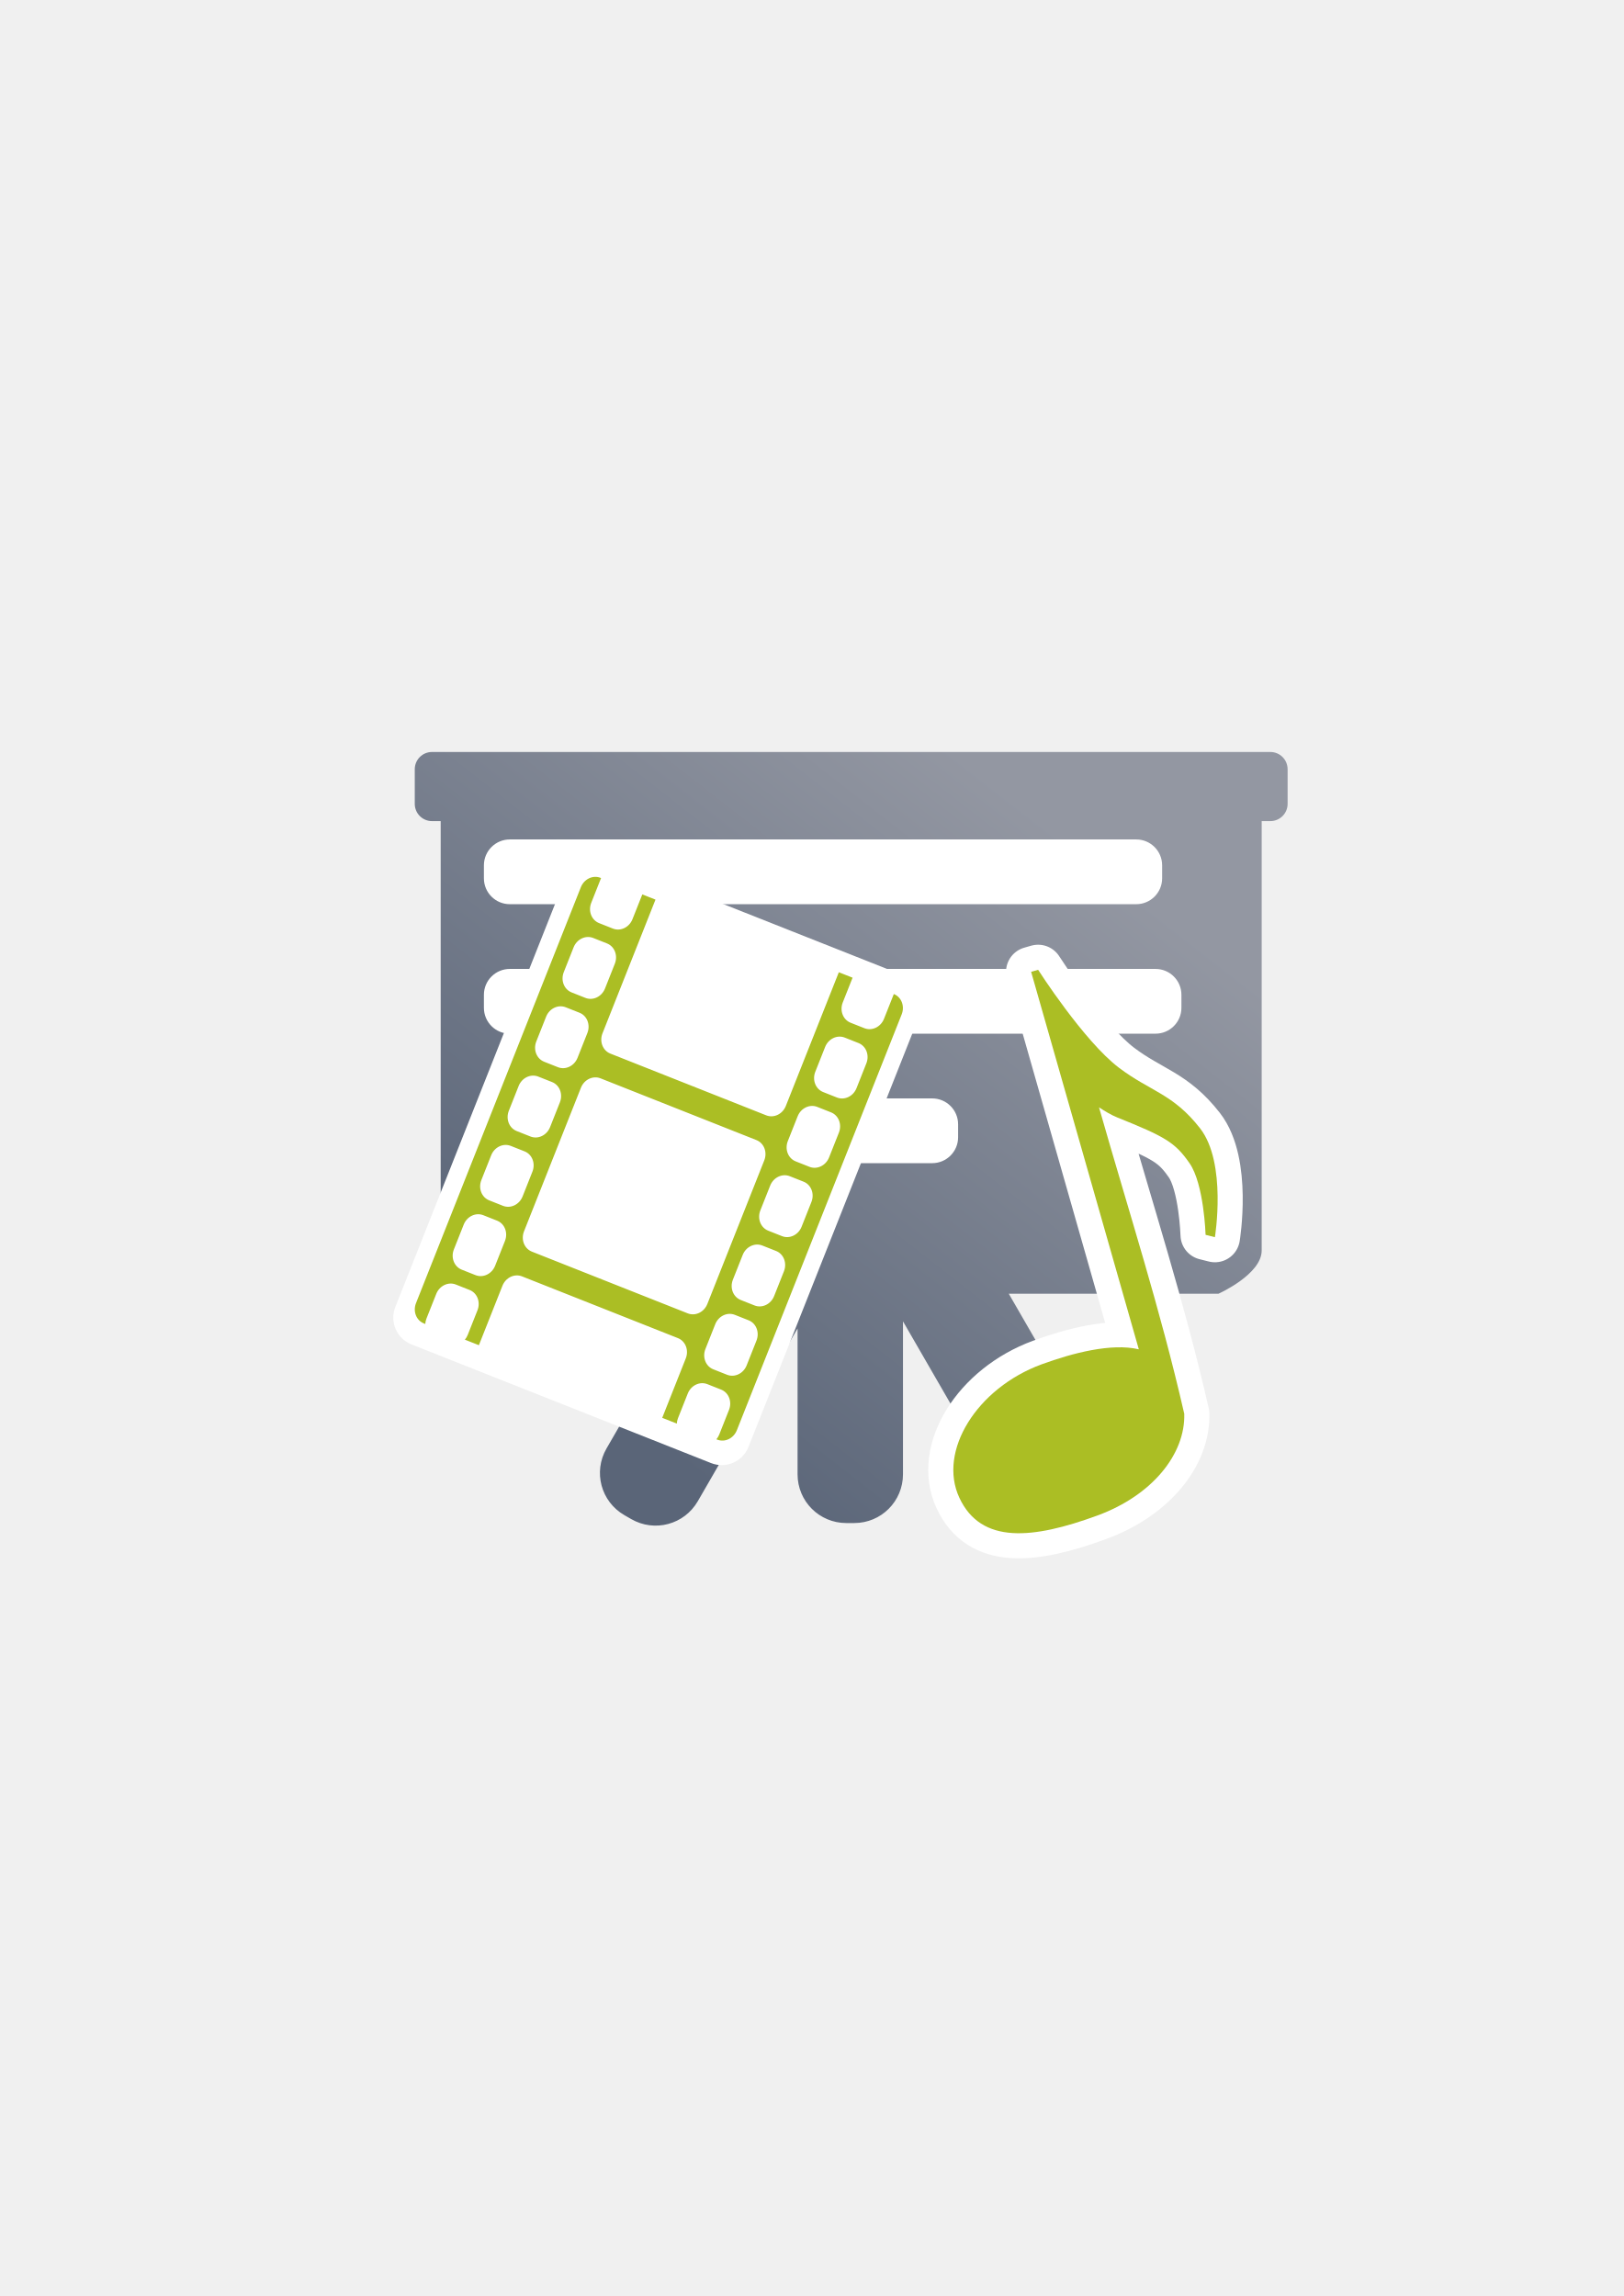
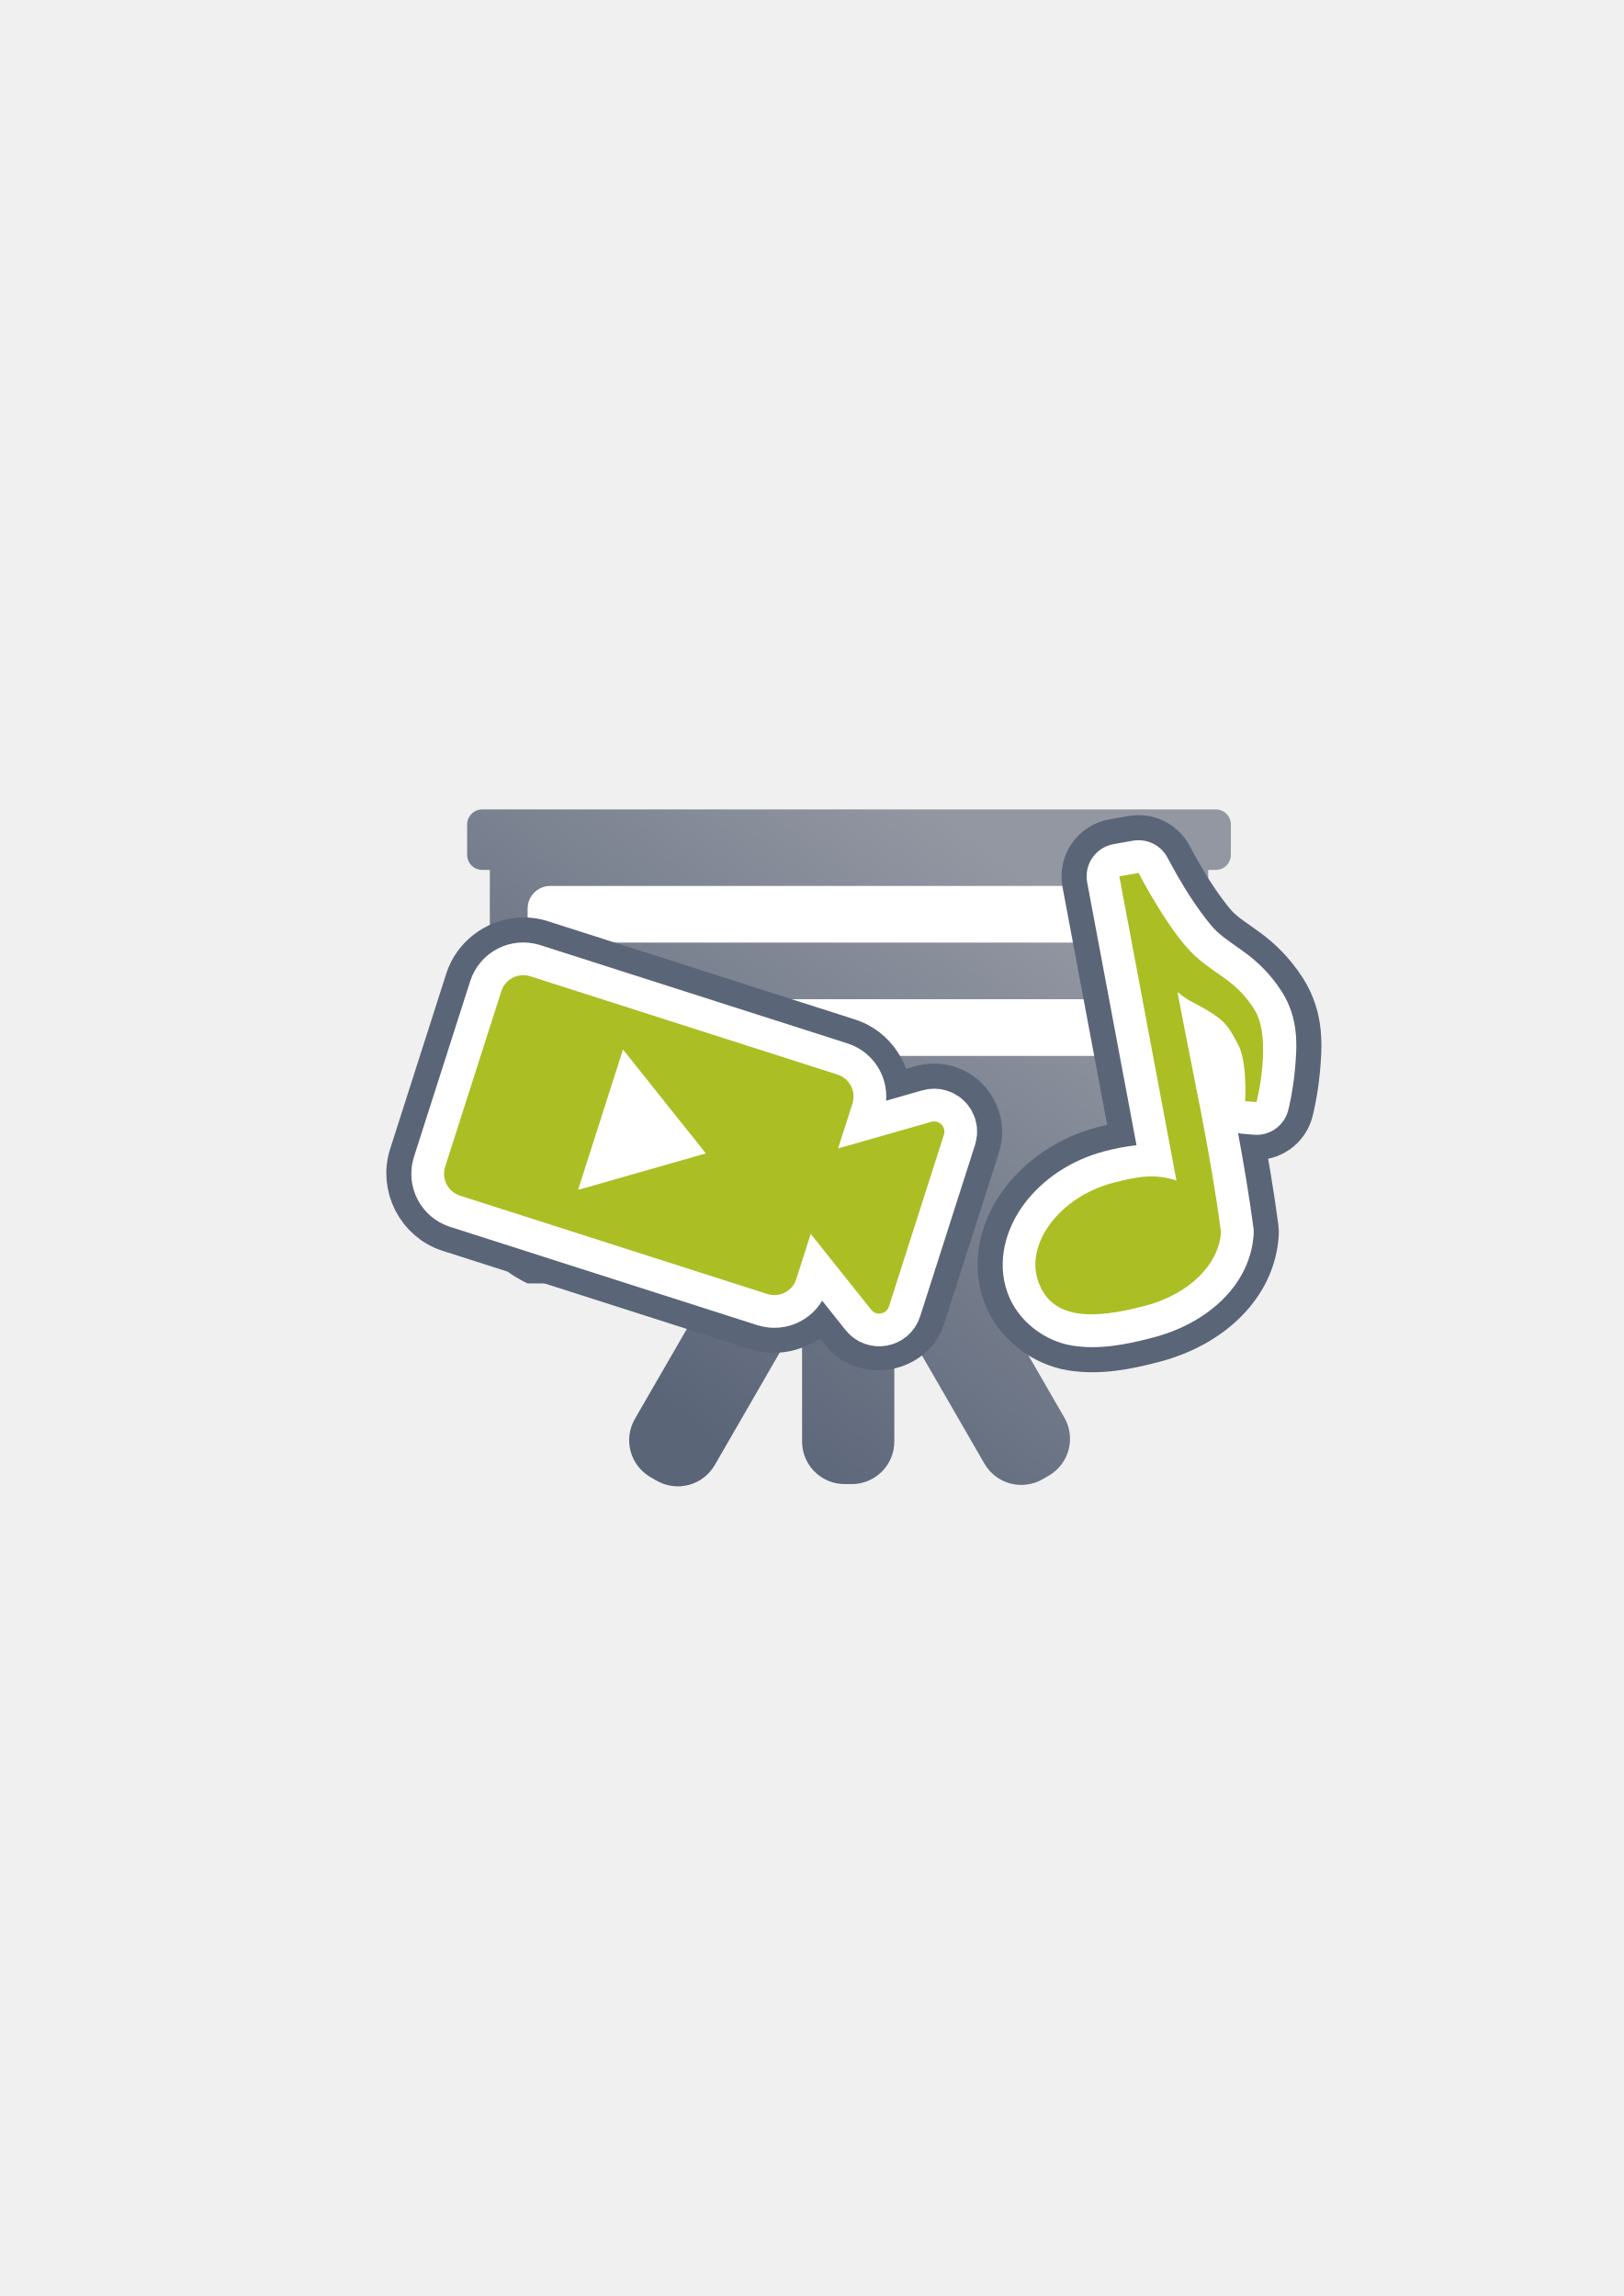
<svg xmlns="http://www.w3.org/2000/svg" xmlns:xlink="http://www.w3.org/1999/xlink" width="210mm" height="297mm" viewBox="0 0 744.094 1052.362" id="svg2" version="1.1">
  <defs id="defs4">
    <linearGradient id="linearGradient2224">
      <stop id="stop2226" offset="0" style="stop-color:#7c7c7c;stop-opacity:1;" />
      <stop id="stop2228" offset="1" style="stop-color:#b8b8b8;stop-opacity:1;" />
    </linearGradient>
    <linearGradient id="linearGradient15218">
      <stop id="stop15220" offset="0" style="stop-color:#eeeeef;stop-opacity:1;" />
      <stop id="stop2736" offset="0.599" style="stop-color:#d3d7cf;stop-opacity:1;" />
      <stop id="stop2738" offset="0.828" style="stop-color:#ffffff;stop-opacity:1;" />
      <stop id="stop15222" offset="1" style="stop-color:#d3d7cf;stop-opacity:1;" />
    </linearGradient>
    <pattern y="0" x="0" height="6" width="6" patternUnits="userSpaceOnUse" id="EMFhbasepattern" />
    <pattern y="0" x="0" height="6" width="6" patternUnits="userSpaceOnUse" id="EMFhbasepattern-5" />
    <linearGradient xlink:href="#linearGradient4181" id="linearGradient4187" x1="315.37" y1="650.726" x2="520.431" y2="387.682" gradientUnits="userSpaceOnUse" gradientTransform="matrix(1.002562,0,0,1.002562,-0.48687,21.26774)" />
    <linearGradient id="linearGradient4181">
      <stop style="stop-color:#5a6578;stop-opacity:1;" offset="0" id="stop4183" />
      <stop style="stop-color:#9397a2;stop-opacity:1" offset="1" id="stop4185" />
    </linearGradient>
  </defs>
  <g id="layer1">
    <rect style="opacity:1;fill:none;fill-opacity:1;stroke:none;stroke-width:23;stroke-linecap:butt;stroke-linejoin:round;stroke-miterlimit:4;stroke-dasharray:none;stroke-opacity:1" id="rect4160" width="400" height="400" x="190" y="322.362" />
-     <path style="opacity:1;fill:url(#linearGradient4187);fill-opacity:1;stroke:none;stroke-width:16;stroke-linecap:round;stroke-linejoin:round;stroke-miterlimit:4;stroke-dasharray:none;stroke-opacity:1" d="m 197.996,344.668 c -4.388,0 -7.922,3.534 -7.922,7.922 l 0,15.84 c 0,4.388 3.534,7.922 7.922,7.922 l 3.959,0 0,196.812 c 0,10.97 19.803,19.803 19.803,19.803 l 97.147,0 -40.961,70.943 c -6.194,10.729 -2.544,24.354 8.185,30.548 l 3.11,1.793 c 10.729,6.194 24.354,2.544 30.548,-8.185 l 45.712,-79.181 0,66.84 c 0,12.389 9.971,22.359 22.359,22.359 l 3.59,0 c 12.389,0 22.364,-9.971 22.364,-22.359 l 0,-70.09 47.164,81.688 c 6.194,10.729 19.82,14.379 30.548,8.185 l 3.106,-1.793 c 10.729,-6.194 14.379,-19.82 8.185,-30.548 l -40.53,-70.2 96.105,0 c 0,0 19.803,-8.833 19.803,-19.803 l 0,-196.812 3.959,0 c 4.388,0 7.922,-3.534 7.922,-7.922 l 0,-15.84 c 0,-4.388 -3.534,-7.922 -7.922,-7.922 l -384.156,0 z" id="rect4169" />
-     <rect style="opacity:1;fill:#ffffff;fill-opacity:1;stroke:none;stroke-width:16;stroke-linecap:round;stroke-linejoin:round;stroke-miterlimit:4;stroke-dasharray:none;stroke-opacity:1" id="rect4174" width="310.814" height="29.675" x="221.758" y="384.757" ry="11.87" />
-     <rect style="opacity:1;fill:#ffffff;fill-opacity:1;stroke:none;stroke-width:16;stroke-linecap:round;stroke-linejoin:round;stroke-miterlimit:4;stroke-dasharray:none;stroke-opacity:1" id="rect4176" width="319.652" height="29.675" x="221.758" y="444.106" ry="11.87" />
-     <rect style="opacity:1;fill:#ffffff;fill-opacity:1;stroke:none;stroke-width:16;stroke-linecap:round;stroke-linejoin:round;stroke-miterlimit:4;stroke-dasharray:none;stroke-opacity:1" id="rect4178" width="217.313" height="29.675" x="221.758" y="503.455" ry="11.87" />
-     <g id="g4182" transform="matrix(0.9616559,-0.2742588,0.2742588,0.9616559,-170.0853,135.7369)">
-       <path style="color:#000000;clip-rule:nonzero;display:inline;overflow:visible;visibility:visible;opacity:1;isolation:auto;mix-blend-mode:normal;color-interpolation:sRGB;color-interpolation-filters:linearRGB;solid-color:#000000;solid-opacity:1;fill:#abbe24;fill-opacity:1;fill-rule:nonzero;stroke:#ffffff;stroke-width:23;stroke-linecap:butt;stroke-linejoin:round;stroke-miterlimit:4;stroke-dasharray:none;stroke-dashoffset:0;stroke-opacity:1;color-rendering:auto;image-rendering:auto;shape-rendering:auto;text-rendering:auto;enable-background:accumulate" d="m 533.046,474.057 0,28.624 0,151.304 c -11.203,-6.279 -29.655,-6.701 -44.706,-5.598 -31.532,2.334 -56.772,25.189 -53.033,48.494 3.739,23.305 27.137,27.481 58.668,25.147 26.731,-1.993 46.47,-16.084 50.994,-33.909 2.624,-49.845 0.954,-95.197 0.954,-145.783 2.072,2.351 4.201,4.746 6.718,6.699 18.789,14.581 22.399,18.296 26.159,29.329 3.76,11.033 -1.936,33.552 -1.936,33.552 l 3.811,2.205 c 0,0 14.693,-31.166 7.15,-49.841 -7.543,-18.676 -17.247,-22.445 -28.101,-36.857 -12.188,-16.182 -23.343,-53.366 -23.343,-53.366 z" id="path4180" />
-       <path id="path4149" d="m 533.046,474.057 0,28.624 0,151.304 c -11.203,-6.279 -29.655,-6.701 -44.706,-5.598 -31.532,2.334 -56.772,25.189 -53.033,48.494 3.739,23.305 27.137,27.481 58.668,25.147 26.731,-1.993 46.47,-16.084 50.994,-33.909 2.624,-49.845 0.954,-95.197 0.954,-145.783 2.072,2.351 4.201,4.746 6.718,6.699 18.789,14.581 22.399,18.296 26.159,29.329 3.76,11.033 -1.936,33.552 -1.936,33.552 l 3.811,2.205 c 0,0 14.693,-31.166 7.15,-49.841 -7.543,-18.676 -17.247,-22.445 -28.101,-36.857 -12.188,-16.182 -23.343,-53.366 -23.343,-53.366 z" style="color:#000000;clip-rule:nonzero;display:inline;overflow:visible;visibility:visible;opacity:1;isolation:auto;mix-blend-mode:normal;color-interpolation:sRGB;color-interpolation-filters:linearRGB;solid-color:#000000;solid-opacity:1;fill:#abbe24;fill-opacity:1;fill-rule:nonzero;stroke:none;stroke-width:23;stroke-linecap:butt;stroke-linejoin:round;stroke-miterlimit:4;stroke-dasharray:none;stroke-dashoffset:0;stroke-opacity:1;color-rendering:auto;image-rendering:auto;shape-rendering:auto;text-rendering:auto;enable-background:accumulate" />
+     <path style="color:#000000;font-style:normal;font-variant:normal;font-weight:normal;font-stretch:normal;font-size:medium;line-height:normal;font-family:sans-serif;text-indent:0;text-align:start;text-decoration:none;text-decoration-line:none;text-decoration-style:solid;text-decoration-color:#000000;letter-spacing:normal;word-spacing:normal;text-transform:none;direction:ltr;block-progression:tb;writing-mode:lr-tb;baseline-shift:baseline;text-anchor:start;white-space:normal;clip-rule:nonzero;display:inline;overflow:visible;visibility:visible;opacity:1;isolation:auto;mix-blend-mode:normal;color-interpolation:sRGB;color-interpolation-filters:linearRGB;solid-color:#000000;solid-opacity:1;fill:#ffffff;fill-opacity:1;fill-rule:nonzero;stroke:#5a6578;stroke-width:0;stroke-linecap:butt;stroke-linejoin:round;stroke-miterlimit:4;stroke-dasharray:none;stroke-dashoffset:60.958;stroke-opacity:1;color-rendering:auto;image-rendering:auto;shape-rendering:auto;text-rendering:auto;enable-background:accumulate" d="m 237.584,432.129 c -9.906,0.957 -18.946,7.687 -22.123,17.615 l -25.744,80.453 c -4.236,13.237 3.315,27.895 16.553,32.131 l 140.793,45.055 c 11.339,3.629 23.672,-1.432 29.652,-11.268 l 10.801,13.547 c 9.283,11.645 29.613,7.91 34.152,-6.273 l 25.184,-78.699 a 15.002,15.002 0 0 0 0,-0.002 c 3.322,-10.387 -2.827,-21.902 -13.307,-24.92 -3.544,-1.021 -7.309,-1.027 -10.859,-0.012 l -16.697,4.771 c 0.788,-11.443 -6.297,-22.664 -17.602,-26.281 L 247.594,433.191 c -3.309,-1.059 -6.708,-1.382 -10.01,-1.062 z m 5.098,30.988 132.33,42.348 -5.232,16.354 a 15.002,15.002 0 0 0 18.406,18.994 l 24.223,-6.92 -13.443,42.006 -15.703,-19.697 a 15.002,15.002 0 0 0 -26.016,4.779 l -5.271,16.475 -132.332,-42.346 23.039,-71.992 z m 175.598,52.43 -0.002,0.008 c 6.1e-4,-0.002 -6.1e-4,-0.004 0,-0.006 l 0.002,-0.002 z" id="path4224" />
+     <g id="g4188" transform="matrix(0.875,0,0,0.875,47.75928,69.40849)">
+       <path id="rect4169" d="m 197.996,344.668 c -4.388,0 -7.922,3.534 -7.922,7.922 l 0,15.84 c 0,4.388 3.534,7.922 7.922,7.922 l 3.959,0 0,196.812 c 0,10.97 19.803,19.803 19.803,19.803 l 97.147,0 -40.961,70.943 c -6.194,10.729 -2.544,24.354 8.185,30.548 l 3.11,1.793 c 10.729,6.194 24.354,2.544 30.548,-8.185 l 45.712,-79.181 0,66.84 c 0,12.389 9.971,22.359 22.359,22.359 l 3.59,0 c 12.389,0 22.364,-9.971 22.364,-22.359 l 0,-70.09 47.164,81.688 c 6.194,10.729 19.82,14.379 30.548,8.185 l 3.106,-1.793 c 10.729,-6.194 14.379,-19.82 8.185,-30.548 l -40.53,-70.2 96.105,0 c 0,0 19.803,-8.833 19.803,-19.803 l 0,-196.812 3.959,0 c 4.388,0 7.922,-3.534 7.922,-7.922 l 0,-15.84 c 0,-4.388 -3.534,-7.922 -7.922,-7.922 l -384.156,0 z" style="opacity:1;fill:url(#linearGradient4187);fill-opacity:1;stroke:none;stroke-width:16;stroke-linecap:round;stroke-linejoin:round;stroke-miterlimit:4;stroke-dasharray:none;stroke-opacity:1" />
+       <rect ry="11.87" y="384.757" x="221.758" height="29.675" width="310.814" id="rect4174" style="opacity:1;fill:#ffffff;fill-opacity:1;stroke:none;stroke-width:16;stroke-linecap:round;stroke-linejoin:round;stroke-miterlimit:4;stroke-dasharray:none;stroke-opacity:1" />
+       <rect ry="11.87" y="444.106" x="221.758" height="29.675" width="319.652" id="rect4176" style="opacity:1;fill:#ffffff;fill-opacity:1;stroke:none;stroke-width:16;stroke-linecap:round;stroke-linejoin:round;stroke-miterlimit:4;stroke-dasharray:none;stroke-opacity:1" />
+       <rect ry="11.87" y="503.455" x="221.758" height="29.675" width="217.313" id="rect4178" style="opacity:1;fill:#ffffff;fill-opacity:1;stroke:none;stroke-width:16;stroke-linecap:round;stroke-linejoin:round;stroke-miterlimit:4;stroke-dasharray:none;stroke-opacity:1" />
    </g>
-     <g id="g4210" transform="translate(0,-52)">
-       <rect transform="matrix(0.9297085,0.3682961,-0.3684013,0.9296669,0,0)" ry="13.207" y="311.518" x="408.27" height="240.271" width="174.089" id="rect4304" style="color:#000000;clip-rule:nonzero;display:inline;overflow:visible;visibility:visible;opacity:1;isolation:auto;mix-blend-mode:normal;color-interpolation:sRGB;color-interpolation-filters:linearRGB;solid-color:#000000;solid-opacity:1;fill:#ffffff;fill-opacity:1;fill-rule:nonzero;stroke:none;stroke-width:23;stroke-linecap:butt;stroke-linejoin:round;stroke-miterlimit:4;stroke-dasharray:none;stroke-dashoffset:0;stroke-opacity:1;color-rendering:auto;image-rendering:auto;shape-rendering:auto;text-rendering:auto;enable-background:accumulate" />
-       <path id="rect4255" d="m 275.182,454.353 c -3.491,-1.383 -7.505,0.54 -8.999,4.311 l -75.535,190.614 c -1.494,3.772 0.113,7.921 3.604,9.304 l 0.644,0.255 c 0.049,-0.805 0.2,-1.62 0.518,-2.42 l 4.496,-11.346 c 1.494,-3.772 5.508,-5.694 8.999,-4.311 l 6.301,2.497 c 3.491,1.383 5.098,5.533 3.604,9.304 l -4.496,11.346 c -0.317,0.801 -0.765,1.498 -1.281,2.118 l 6.42,2.544 10.791,-27.231 c 1.494,-3.772 5.508,-5.694 8.999,-4.311 l 71.418,28.292 c 3.491,1.383 5.098,5.533 3.604,9.304 l -10.791,27.231 6.683,2.647 c 0.049,-0.805 0.2,-1.62 0.518,-2.42 l 4.496,-11.346 c 1.494,-3.771 5.508,-5.694 8.999,-4.311 l 6.301,2.497 c 3.491,1.383 5.098,5.533 3.604,9.304 l -4.496,11.346 c -0.317,0.801 -0.765,1.498 -1.281,2.118 l 0.382,0.151 c 3.491,1.383 7.505,-0.54 8.999,-4.311 l 75.535,-190.614 c 1.494,-3.772 -0.113,-7.921 -3.604,-9.304 l -4.496,11.346 c -1.494,3.772 -5.508,5.694 -8.999,4.311 l -6.301,-2.497 c -3.491,-1.383 -5.098,-5.533 -3.604,-9.304 l 4.496,-11.346 -6.301,-2.497 -24.279,61.269 c -1.494,3.772 -5.508,5.694 -8.999,4.311 L 279.714,534.912 c -3.491,-1.383 -5.098,-5.533 -3.604,-9.304 l 24.279,-61.269 -6.039,-2.392 -4.496,11.346 c -1.494,3.772 -5.508,5.694 -8.999,4.311 l -6.301,-2.497 c -3.491,-1.383 -5.098,-5.533 -3.604,-9.304 l 4.496,-11.346 -0.263,-0.104 z m -3.327,27.562 6.301,2.497 c 3.491,1.383 5.098,5.533 3.604,9.304 l -4.496,11.346 c -1.494,3.772 -5.508,5.694 -8.999,4.311 l -6.301,-2.497 c -3.491,-1.383 -5.098,-5.533 -3.604,-9.304 l 4.496,-11.346 c 1.494,-3.772 5.508,-5.694 8.999,-4.311 z m 115.267,45.662 6.301,2.497 c 3.491,1.383 5.098,5.533 3.604,9.304 l -4.496,11.346 c -1.494,3.772 -5.508,5.694 -8.999,4.311 l -6.301,-2.497 c -3.491,-1.383 -5.098,-5.533 -3.604,-9.304 l 4.496,-11.346 c 1.494,-3.772 5.508,-5.694 8.999,-4.311 z m -127.856,-13.893 6.301,2.497 c 3.491,1.383 5.098,5.533 3.604,9.304 l -4.496,11.346 c -1.494,3.772 -5.508,5.694 -8.999,4.311 l -6.301,-2.497 c -3.491,-1.383 -5.098,-5.533 -3.604,-9.304 l 4.496,-11.346 c 1.494,-3.772 5.508,-5.694 8.999,-4.311 z m 115.267,45.662 6.301,2.497 c 3.491,1.383 5.098,5.533 3.604,9.304 l -4.496,11.346 c -1.494,3.772 -5.508,5.694 -8.999,4.311 l -6.301,-2.497 c -3.491,-1.383 -5.098,-5.533 -3.604,-9.304 l 4.496,-11.346 c 1.494,-3.772 5.508,-5.694 8.999,-4.311 z m -99.315,-13.089 71.418,28.292 c 3.491,1.383 5.098,5.533 3.604,9.304 l -26.078,65.807 c -1.494,3.772 -5.508,5.694 -8.999,4.311 l -71.418,-28.292 c -3.491,-1.383 -5.098,-5.533 -3.604,-9.304 l 26.078,-65.807 c 1.494,-3.772 5.508,-5.694 8.999,-4.311 z m -28.541,-0.804 6.301,2.497 c 3.491,1.383 5.098,5.533 3.604,9.304 l -4.496,11.346 c -1.494,3.772 -5.508,5.694 -8.999,4.311 l -6.301,-2.497 c -3.491,-1.383 -5.098,-5.533 -3.604,-9.304 l 4.496,-11.346 c 1.494,-3.772 5.508,-5.694 8.999,-4.311 z m 115.267,45.662 6.301,2.497 c 3.491,1.383 5.098,5.533 3.604,9.304 l -4.496,11.346 c -1.494,3.772 -5.508,5.694 -8.999,4.311 l -6.301,-2.497 c -3.491,-1.383 -5.098,-5.533 -3.604,-9.304 l 4.496,-11.346 c 1.494,-3.772 5.508,-5.694 8.999,-4.311 z m -127.856,-13.893 6.301,2.497 c 3.491,1.383 5.098,5.533 3.604,9.304 l -4.496,11.346 c -1.494,3.772 -5.508,5.694 -8.999,4.311 l -6.301,-2.497 c -3.491,-1.383 -5.098,-5.533 -3.604,-9.304 l 4.496,-11.346 c 1.494,-3.772 5.508,-5.694 8.999,-4.311 z m 115.267,45.662 6.301,2.497 c 3.491,1.383 5.098,5.533 3.604,9.304 l -4.496,11.346 c -1.494,3.772 -5.508,5.694 -8.999,4.311 l -6.301,-2.497 c -3.491,-1.383 -5.098,-5.533 -3.604,-9.304 l 4.496,-11.346 c 1.494,-3.772 5.508,-5.694 8.999,-4.311 z m -127.856,-13.893 6.301,2.497 c 3.491,1.383 5.098,5.533 3.604,9.304 l -4.496,11.346 c -1.494,3.772 -5.508,5.694 -8.999,4.311 l -6.301,-2.497 c -3.491,-1.383 -5.098,-5.533 -3.604,-9.304 l 4.496,-11.346 c 1.494,-3.772 5.508,-5.694 8.999,-4.311 z m 115.267,45.662 6.301,2.497 c 3.491,1.383 5.098,5.533 3.604,9.304 l -4.496,11.346 c -1.494,3.772 -5.508,5.694 -8.999,4.311 l -6.301,-2.497 c -3.491,-1.383 -5.098,-5.533 -3.604,-9.304 l 4.496,-11.346 c 1.494,-3.772 5.508,-5.694 8.999,-4.311 z" style="color:#000000;clip-rule:nonzero;display:inline;overflow:visible;visibility:visible;opacity:1;isolation:auto;mix-blend-mode:normal;color-interpolation:sRGB;color-interpolation-filters:linearRGB;solid-color:#000000;solid-opacity:1;fill:#abbe24;fill-opacity:1;fill-rule:nonzero;stroke:none;stroke-width:23;stroke-linecap:butt;stroke-linejoin:round;stroke-miterlimit:4;stroke-dasharray:none;stroke-dashoffset:0;stroke-opacity:1;color-rendering:auto;image-rendering:auto;shape-rendering:auto;text-rendering:auto;enable-background:accumulate" />
+     <path style="color:#000000;font-style:normal;font-variant:normal;font-weight:normal;font-stretch:normal;font-size:medium;line-height:normal;font-family:sans-serif;text-indent:0;text-align:start;text-decoration:none;text-decoration-line:none;text-decoration-style:solid;text-decoration-color:#000000;letter-spacing:normal;word-spacing:normal;text-transform:none;direction:ltr;block-progression:tb;writing-mode:lr-tb;baseline-shift:baseline;text-anchor:start;white-space:normal;clip-rule:nonzero;display:inline;overflow:visible;visibility:visible;opacity:1;isolation:auto;mix-blend-mode:normal;color-interpolation:sRGB;color-interpolation-filters:linearRGB;solid-color:#000000;solid-opacity:1;fill:#ffffff;fill-opacity:1;fill-rule:evenodd;stroke:#5a6578;stroke-width:0;stroke-linecap:butt;stroke-linejoin:miter;stroke-miterlimit:4;stroke-dasharray:none;stroke-dashoffset:0;stroke-opacity:1;color-rendering:auto;image-rendering:auto;shape-rendering:auto;text-rendering:auto;enable-background:accumulate" d="m 279.758,449.76 -8.543,26.695 -29.137,91.055 107.152,-30.615 -69.473,-87.135 z m 11.488,62.531 6.475,8.121 -9.986,2.854 3.512,-10.975 z" id="path4226" />
+     <path style="color:#000000;font-style:normal;font-variant:normal;font-weight:normal;font-stretch:normal;font-size:medium;line-height:normal;font-family:sans-serif;text-indent:0;text-align:start;text-decoration:none;text-decoration-line:none;text-decoration-style:solid;text-decoration-color:#000000;letter-spacing:normal;word-spacing:normal;text-transform:none;direction:ltr;block-progression:tb;writing-mode:lr-tb;baseline-shift:baseline;text-anchor:start;white-space:normal;clip-rule:nonzero;display:inline;overflow:visible;visibility:visible;opacity:1;isolation:auto;mix-blend-mode:normal;color-interpolation:sRGB;color-interpolation-filters:linearRGB;solid-color:#000000;solid-opacity:1;fill:#ffffff;fill-opacity:1;fill-rule:nonzero;stroke:#5a6578;stroke-width:23;stroke-linecap:butt;stroke-linejoin:round;stroke-miterlimit:4;stroke-dasharray:none;stroke-dashoffset:60.958;stroke-opacity:1;color-rendering:auto;image-rendering:auto;shape-rendering:auto;text-rendering:auto;enable-background:accumulate" d="m 237.584,432.129 c -9.906,0.957 -18.946,7.687 -22.123,17.615 l -25.744,80.453 c -4.236,13.237 3.315,27.895 16.553,32.131 l 140.793,45.055 c 11.339,3.629 23.672,-1.432 29.652,-11.268 l 10.801,13.547 c 9.283,11.645 29.613,7.91 34.152,-6.273 l 25.184,-78.699 a 15.002,15.002 0 0 0 0,-0.002 c 3.322,-10.387 -2.827,-21.902 -13.307,-24.92 -3.544,-1.021 -7.309,-1.027 -10.859,-0.012 l -16.697,4.771 c 0.788,-11.443 -6.297,-22.664 -17.602,-26.281 L 247.594,433.191 c -3.309,-1.059 -6.708,-1.382 -10.01,-1.062 z m 5.098,30.988 132.33,42.348 -5.232,16.354 a 15.002,15.002 0 0 0 18.406,18.994 l 24.223,-6.92 -13.443,42.006 -15.703,-19.697 a 15.002,15.002 0 0 0 -26.016,4.779 l -5.271,16.475 -132.332,-42.346 23.039,-71.992 z m 175.598,52.43 -0.002,0.008 c 6.1e-4,-0.002 -6.1e-4,-0.004 0,-0.006 l 0.002,-0.002 z" id="path4236" />
+     <g transform="matrix(1.02376,0.3276012,-0.3276012,1.02376,229.9492,-216.4178)" id="g4196" style="stroke:#ffffff;stroke-width:27.91;stroke-miterlimit:4;stroke-dasharray:none">
+       <path style="color:#000000;clip-rule:nonzero;display:inline;overflow:visible;visibility:visible;opacity:1;isolation:auto;mix-blend-mode:normal;color-interpolation:sRGB;color-interpolation-filters:linearRGB;solid-color:#000000;solid-opacity:1;fill:#abbe24;fill-opacity:1;fill-rule:nonzero;stroke:#ffffff;stroke-width:27.91;stroke-linecap:butt;stroke-linejoin:round;stroke-miterlimit:4;stroke-dasharray:none;stroke-dashoffset:60.958;stroke-opacity:1;color-rendering:auto;image-rendering:auto;shape-rendering:auto;text-rendering:auto;enable-background:accumulate" d="m 199.822,584.545 c -5.442,0 -9.822,4.38 -9.822,9.822 l 0,78.586 c 0,5.442 4.38,9.822 9.822,9.822 l 137.525,0 c 5.442,0 9.822,-4.38 9.822,-9.822 l 0,-20.225 34.41,22.941 c 2.9,1.934 6.785,-0.145 6.785,-3.631 l 0,-76.873 c -5e-4,-2.46 -2.033,-4.434 -4.492,-4.361 -0.818,0.024 -1.612,0.277 -2.293,0.73 l -34.41,22.939 0,-20.107 c 0,-5.442 -4.38,-9.822 -9.822,-9.822 l -137.525,0 z" id="path4198" />
+       <path style="fill:#ffffff;fill-rule:evenodd;stroke:#ffffff;stroke-width:27.91;stroke-linecap:butt;stroke-linejoin:miter;stroke-opacity:1;stroke-miterlimit:4;stroke-dasharray:none" d="m 246.974,602.226 0,62.868 47.151,-31.434 z" id="path4200" />
    </g>
+     <path id="path4244" d="m 521.67,385.119 a 15.002,15.002 0 0 0 -2.5,0.225 l -8.805,1.547 a 15.002,15.002 0 0 0 -12.146,17.539 l 4.162,22.184 18.441,98.279 c -4.985,0.572 -9.916,1.524 -14.773,2.809 a 15.002,15.002 0 0 0 -0.012,0.002 c -15.247,4.046 -28.028,12.649 -36.545,23.943 -8.517,11.294 -12.958,26.467 -7.771,40.916 4.749,13.233 17.368,22.239 29.646,24.191 12.279,1.952 24.493,-0.369 37.441,-3.805 a 15.002,15.002 0 0 0 0.008,-0.002 c 24.962,-6.638 44.251,-24.27 45.701,-47.244 a 15.002,15.002 0 0 0 -0.102,-2.934 c -2.056,-15.376 -4.486,-29.507 -7.045,-43.428 a 15.002,15.002 0 0 0 1.945,0.309 l 5.221,0.449 a 15.002,15.002 0 0 0 15.82,-11.223 c 0,0 2.161,-8.352 3.082,-18.672 0.921,-10.32 1.97,-23.199 -6.055,-35.736 -5.296,-8.274 -11.391,-13.82 -16.564,-17.639 -5.173,-3.818 -8.963,-6.06 -13.094,-9.83 -3.445,-3.145 -9.985,-12.124 -14.67,-19.773 -4.684,-7.649 -7.967,-13.994 -7.967,-13.994 a 15.002,15.002 0 0 0 -13.42,-8.113 z m 4.164,169.055 c 3.047,-0.243 5.491,0.125 8.496,1.139 a 15.002,15.002 0 0 0 8.65,0.273 c 0.461,3.089 0.972,6.054 1.404,9.225 -1.034,6.026 -8.215,15.138 -23.279,19.145 -11.143,2.956 -20.342,3.915 -25.027,3.17 -4.687,-0.745 -4.583,-0.413 -6.121,-4.697 -1.101,-3.067 -0.565,-7.344 3.488,-12.719 4.053,-5.375 11.438,-10.659 20.287,-13.008 5.407,-1.43 9.057,-2.285 12.102,-2.527 z" style="color:#000000;font-style:normal;font-variant:normal;font-weight:normal;font-stretch:normal;font-size:medium;line-height:normal;font-family:sans-serif;text-indent:0;text-align:start;text-decoration:none;text-decoration-line:none;text-decoration-style:solid;text-decoration-color:#000000;letter-spacing:normal;word-spacing:normal;text-transform:none;direction:ltr;block-progression:tb;writing-mode:lr-tb;baseline-shift:baseline;text-anchor:start;white-space:normal;clip-rule:nonzero;display:inline;overflow:visible;visibility:visible;opacity:1;isolation:auto;mix-blend-mode:normal;color-interpolation:sRGB;color-interpolation-filters:linearRGB;solid-color:#000000;solid-opacity:1;fill:#ffffff;fill-opacity:1;fill-rule:nonzero;stroke:#5a6578;stroke-width:23;stroke-linecap:butt;stroke-linejoin:round;stroke-miterlimit:4;stroke-dasharray:none;stroke-dashoffset:0;stroke-opacity:1;color-rendering:auto;image-rendering:auto;shape-rendering:auto;text-rendering:auto;enable-background:accumulate" />
+     <path style="color:#000000;font-style:normal;font-variant:normal;font-weight:normal;font-stretch:normal;font-size:medium;line-height:normal;font-family:sans-serif;text-indent:0;text-align:start;text-decoration:none;text-decoration-line:none;text-decoration-style:solid;text-decoration-color:#000000;letter-spacing:normal;word-spacing:normal;text-transform:none;direction:ltr;block-progression:tb;writing-mode:lr-tb;baseline-shift:baseline;text-anchor:start;white-space:normal;clip-rule:nonzero;display:inline;overflow:visible;visibility:visible;opacity:1;isolation:auto;mix-blend-mode:normal;color-interpolation:sRGB;color-interpolation-filters:linearRGB;solid-color:#000000;solid-opacity:1;fill:#ffffff;fill-opacity:1;fill-rule:nonzero;stroke:none;stroke-width:30;stroke-linecap:butt;stroke-linejoin:round;stroke-miterlimit:4;stroke-dasharray:none;stroke-dashoffset:0;stroke-opacity:1;color-rendering:auto;image-rendering:auto;shape-rendering:auto;text-rendering:auto;enable-background:accumulate" d="m 521.67,385.119 a 15.002,15.002 0 0 0 -2.5,0.225 l -8.805,1.547 a 15.002,15.002 0 0 0 -12.146,17.539 l 4.162,22.184 18.441,98.279 c -4.985,0.572 -9.916,1.524 -14.773,2.809 a 15.002,15.002 0 0 0 -0.012,0.002 c -15.247,4.046 -28.028,12.649 -36.545,23.943 -8.517,11.294 -12.958,26.467 -7.771,40.916 4.749,13.233 17.368,22.239 29.646,24.191 12.279,1.952 24.493,-0.369 37.441,-3.805 a 15.002,15.002 0 0 0 0.008,-0.002 c 24.962,-6.638 44.251,-24.27 45.701,-47.244 a 15.002,15.002 0 0 0 -0.102,-2.934 c -2.056,-15.376 -4.486,-29.507 -7.045,-43.428 a 15.002,15.002 0 0 0 1.945,0.309 l 5.221,0.449 a 15.002,15.002 0 0 0 15.82,-11.223 c 0,0 2.161,-8.352 3.082,-18.672 0.921,-10.32 1.97,-23.199 -6.055,-35.736 -5.296,-8.274 -11.391,-13.82 -16.564,-17.639 -5.173,-3.818 -8.963,-6.06 -13.094,-9.83 -3.445,-3.145 -9.985,-12.124 -14.67,-19.773 -4.684,-7.649 -7.967,-13.994 -7.967,-13.994 a 15.002,15.002 0 0 0 -13.42,-8.113 z m 4.164,169.055 c 3.047,-0.243 5.491,0.125 8.496,1.139 a 15.002,15.002 0 0 0 8.65,0.273 c 0.461,3.089 0.972,6.054 1.404,9.225 -1.034,6.026 -8.215,15.138 -23.279,19.145 -11.143,2.956 -20.342,3.915 -25.027,3.17 -4.687,-0.745 -4.583,-0.413 -6.121,-4.697 -1.101,-3.067 -0.565,-7.344 3.488,-12.719 4.053,-5.375 11.438,-10.659 20.287,-13.008 5.407,-1.43 9.057,-2.285 12.102,-2.527 z" id="path4194" />
+     <g id="g4209" transform="matrix(1.02376,0.3276012,-0.3276012,1.02376,229.9492,-216.4178)">
+       <path id="rect4204" d="m 199.822,584.545 c -5.442,0 -9.822,4.38 -9.822,9.822 l 0,78.586 c 0,5.442 4.38,9.822 9.822,9.822 l 137.525,0 c 5.442,0 9.822,-4.38 9.822,-9.822 l 0,-20.225 34.41,22.941 c 2.9,1.934 6.785,-0.145 6.785,-3.631 l 0,-76.873 c -5e-4,-2.46 -2.033,-4.434 -4.492,-4.361 -0.818,0.024 -1.612,0.277 -2.293,0.73 l -34.41,22.939 0,-20.107 c 0,-5.442 -4.38,-9.822 -9.822,-9.822 l -137.525,0 z" style="color:#000000;clip-rule:nonzero;display:inline;overflow:visible;visibility:visible;opacity:1;isolation:auto;mix-blend-mode:normal;color-interpolation:sRGB;color-interpolation-filters:linearRGB;solid-color:#000000;solid-opacity:1;fill:#abbe24;fill-opacity:1;fill-rule:nonzero;stroke:none;stroke-width:12;stroke-linecap:butt;stroke-linejoin:round;stroke-miterlimit:4;stroke-dasharray:none;stroke-dashoffset:60.958;stroke-opacity:1;color-rendering:auto;image-rendering:auto;shape-rendering:auto;text-rendering:auto;enable-background:accumulate" />
+       <path id="path4208" d="m 246.974,602.226 0,62.868 47.151,-31.434 z" style="fill:#ffffff;fill-rule:evenodd;stroke:none;stroke-width:1px;stroke-linecap:butt;stroke-linejoin:miter;stroke-opacity:1" />
+     </g>
+     <path style="color:#000000;clip-rule:nonzero;display:inline;overflow:visible;visibility:visible;opacity:1;isolation:auto;mix-blend-mode:normal;color-interpolation:sRGB;color-interpolation-filters:linearRGB;solid-color:#000000;solid-opacity:1;fill:#abbe24;fill-opacity:1;fill-rule:nonzero;stroke:none;stroke-width:23;stroke-linecap:butt;stroke-linejoin:round;stroke-miterlimit:4;stroke-dasharray:none;stroke-dashoffset:0;stroke-opacity:1;color-rendering:auto;image-rendering:auto;shape-rendering:auto;text-rendering:auto;enable-background:accumulate" d="m 512.961,401.664 4.163,22.182 22.003,117.254 c -9.595,-3.237 -17.738,-1.942 -29.241,1.102 -24.096,6.395 -40.333,27.777 -34.046,45.293 6.287,17.517 25.027,17.35 49.122,10.956 20.425,-5.432 33.673,-19.222 34.587,-33.694 -5.215,-39.009 -12.574,-70.803 -19.93,-110.005 1.947,1.52 3.946,3.067 6.18,4.215 16.681,8.567 16.91,11.451 21.428,19.455 4.518,8.003 3.379,26.283 3.379,26.283 l 5.222,0.45 c 0,0 7.485,-29.224 -1.077,-42.6 -8.562,-13.376 -16.63,-14.886 -27.137,-24.476 -11.798,-10.768 -25.85,-37.962 -25.85,-37.962 z" id="path4149" />
  </g>
</svg>
